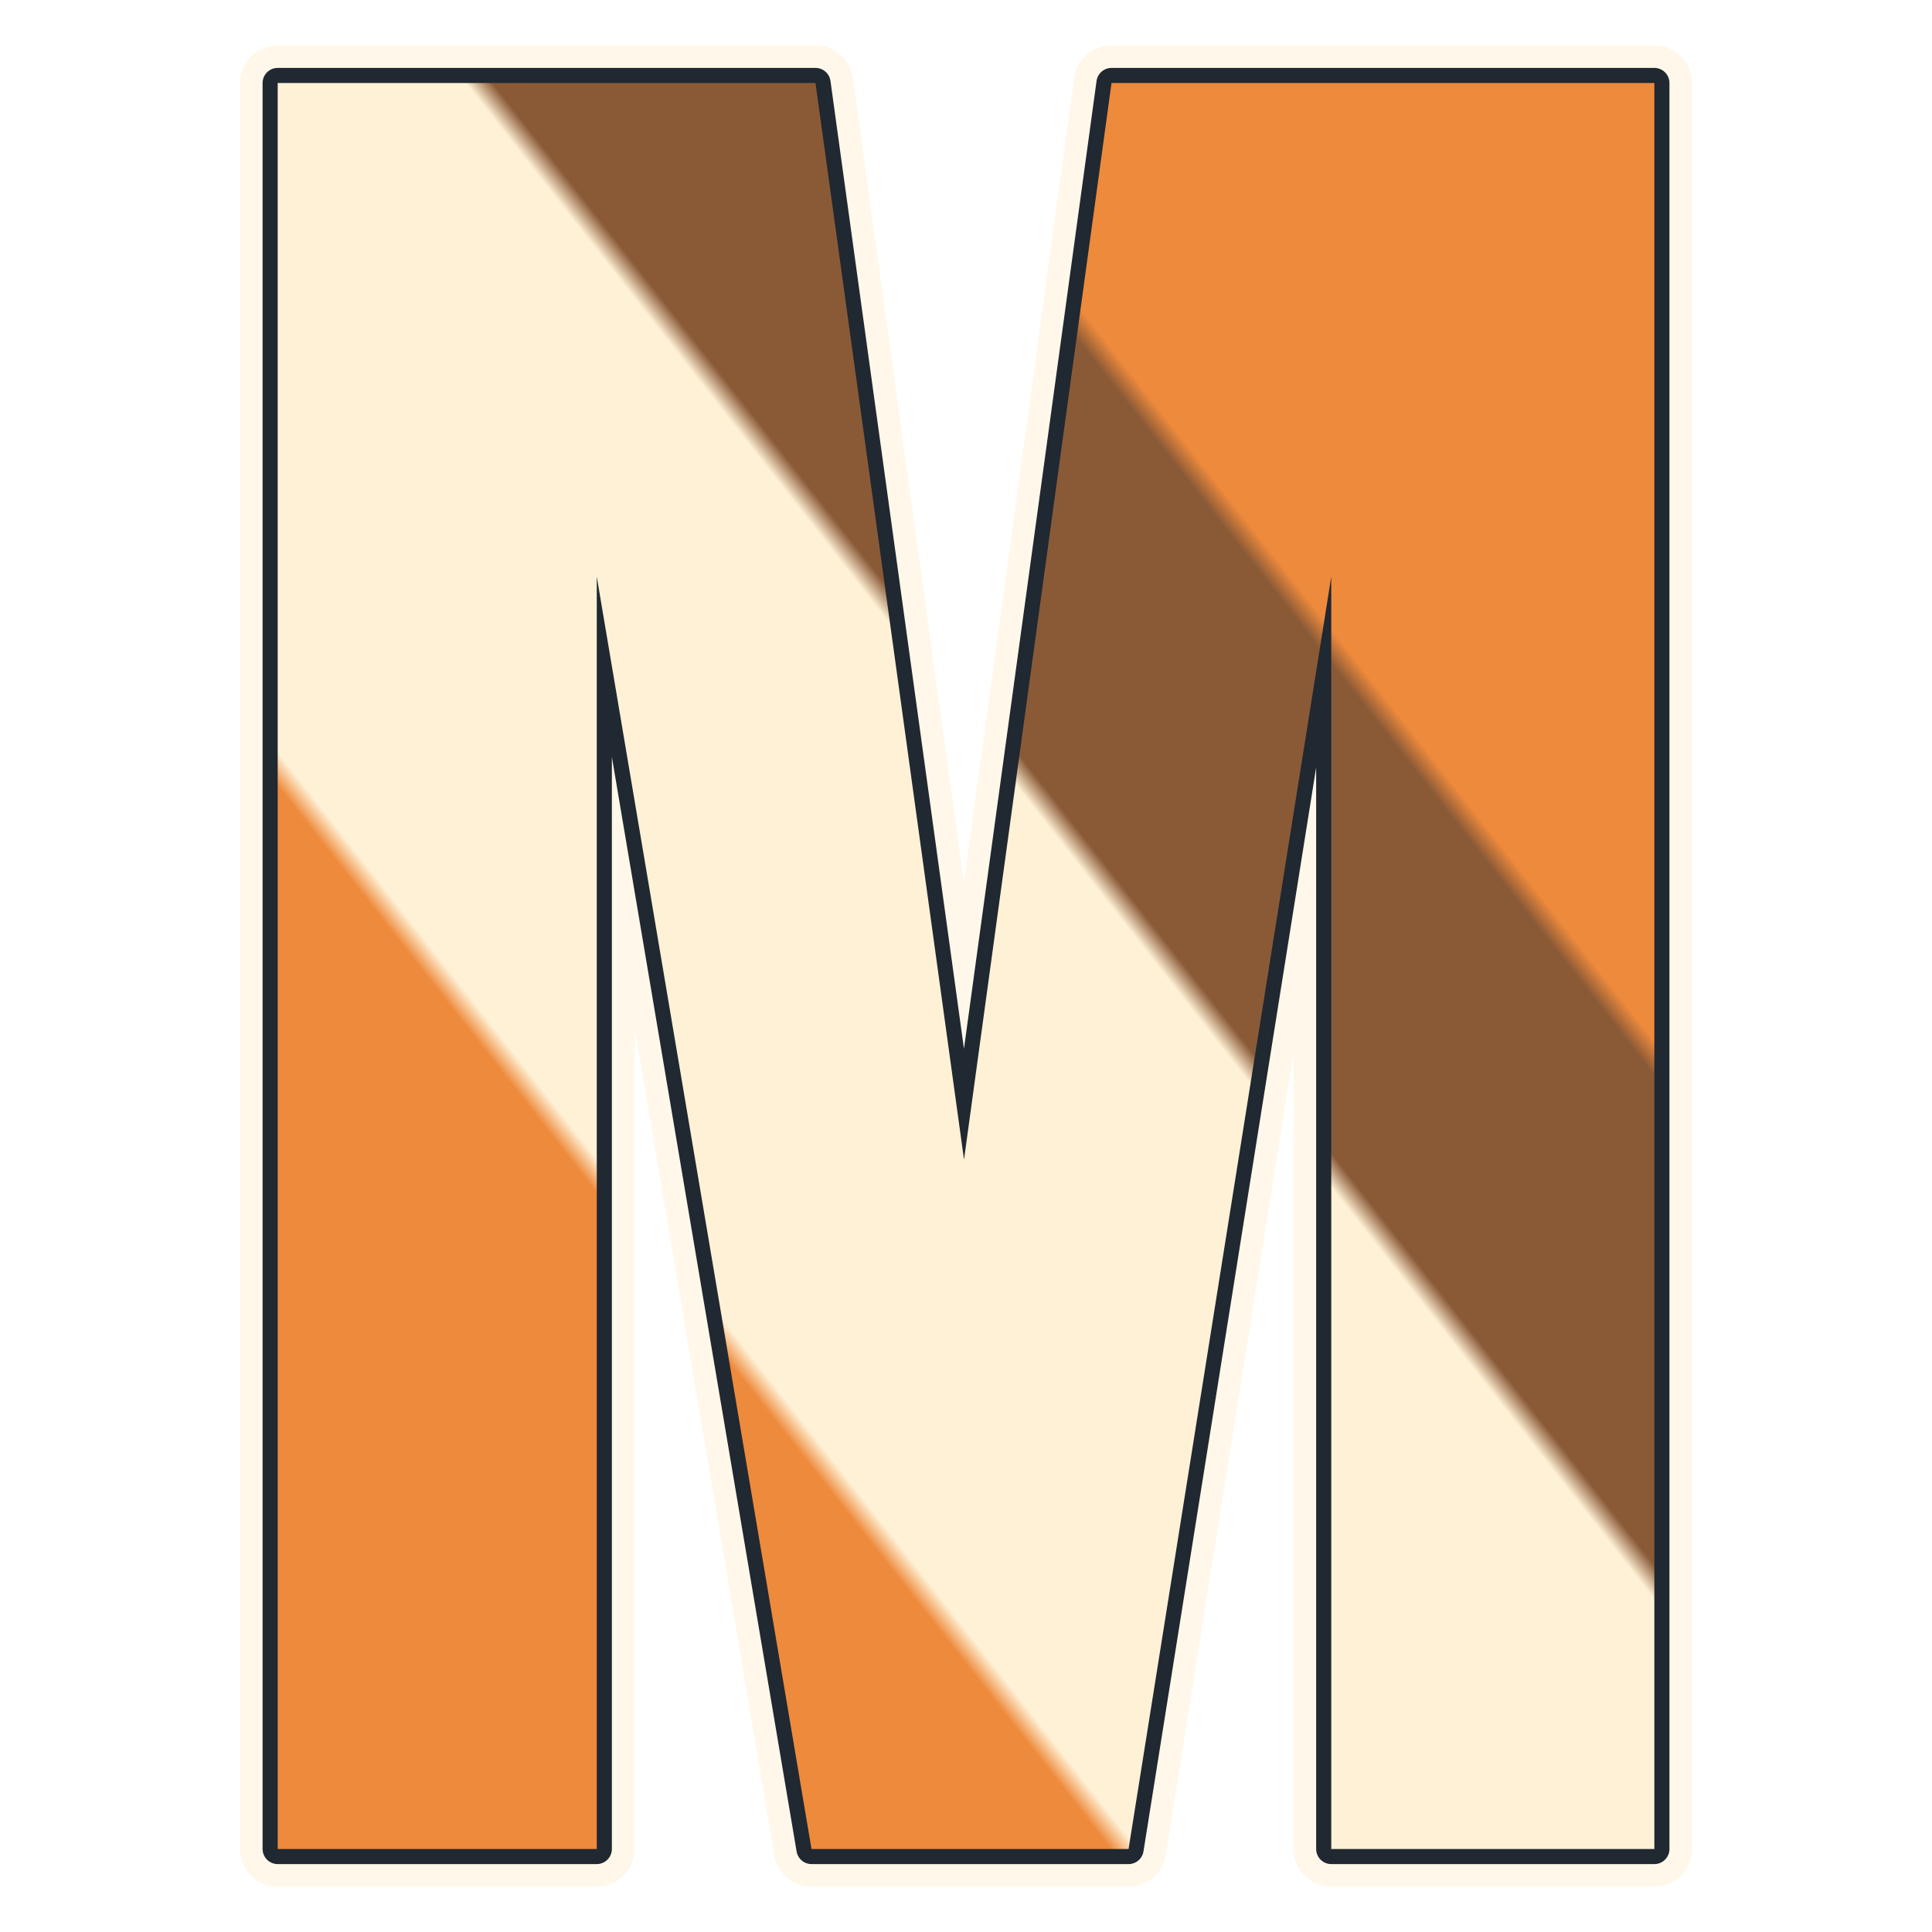
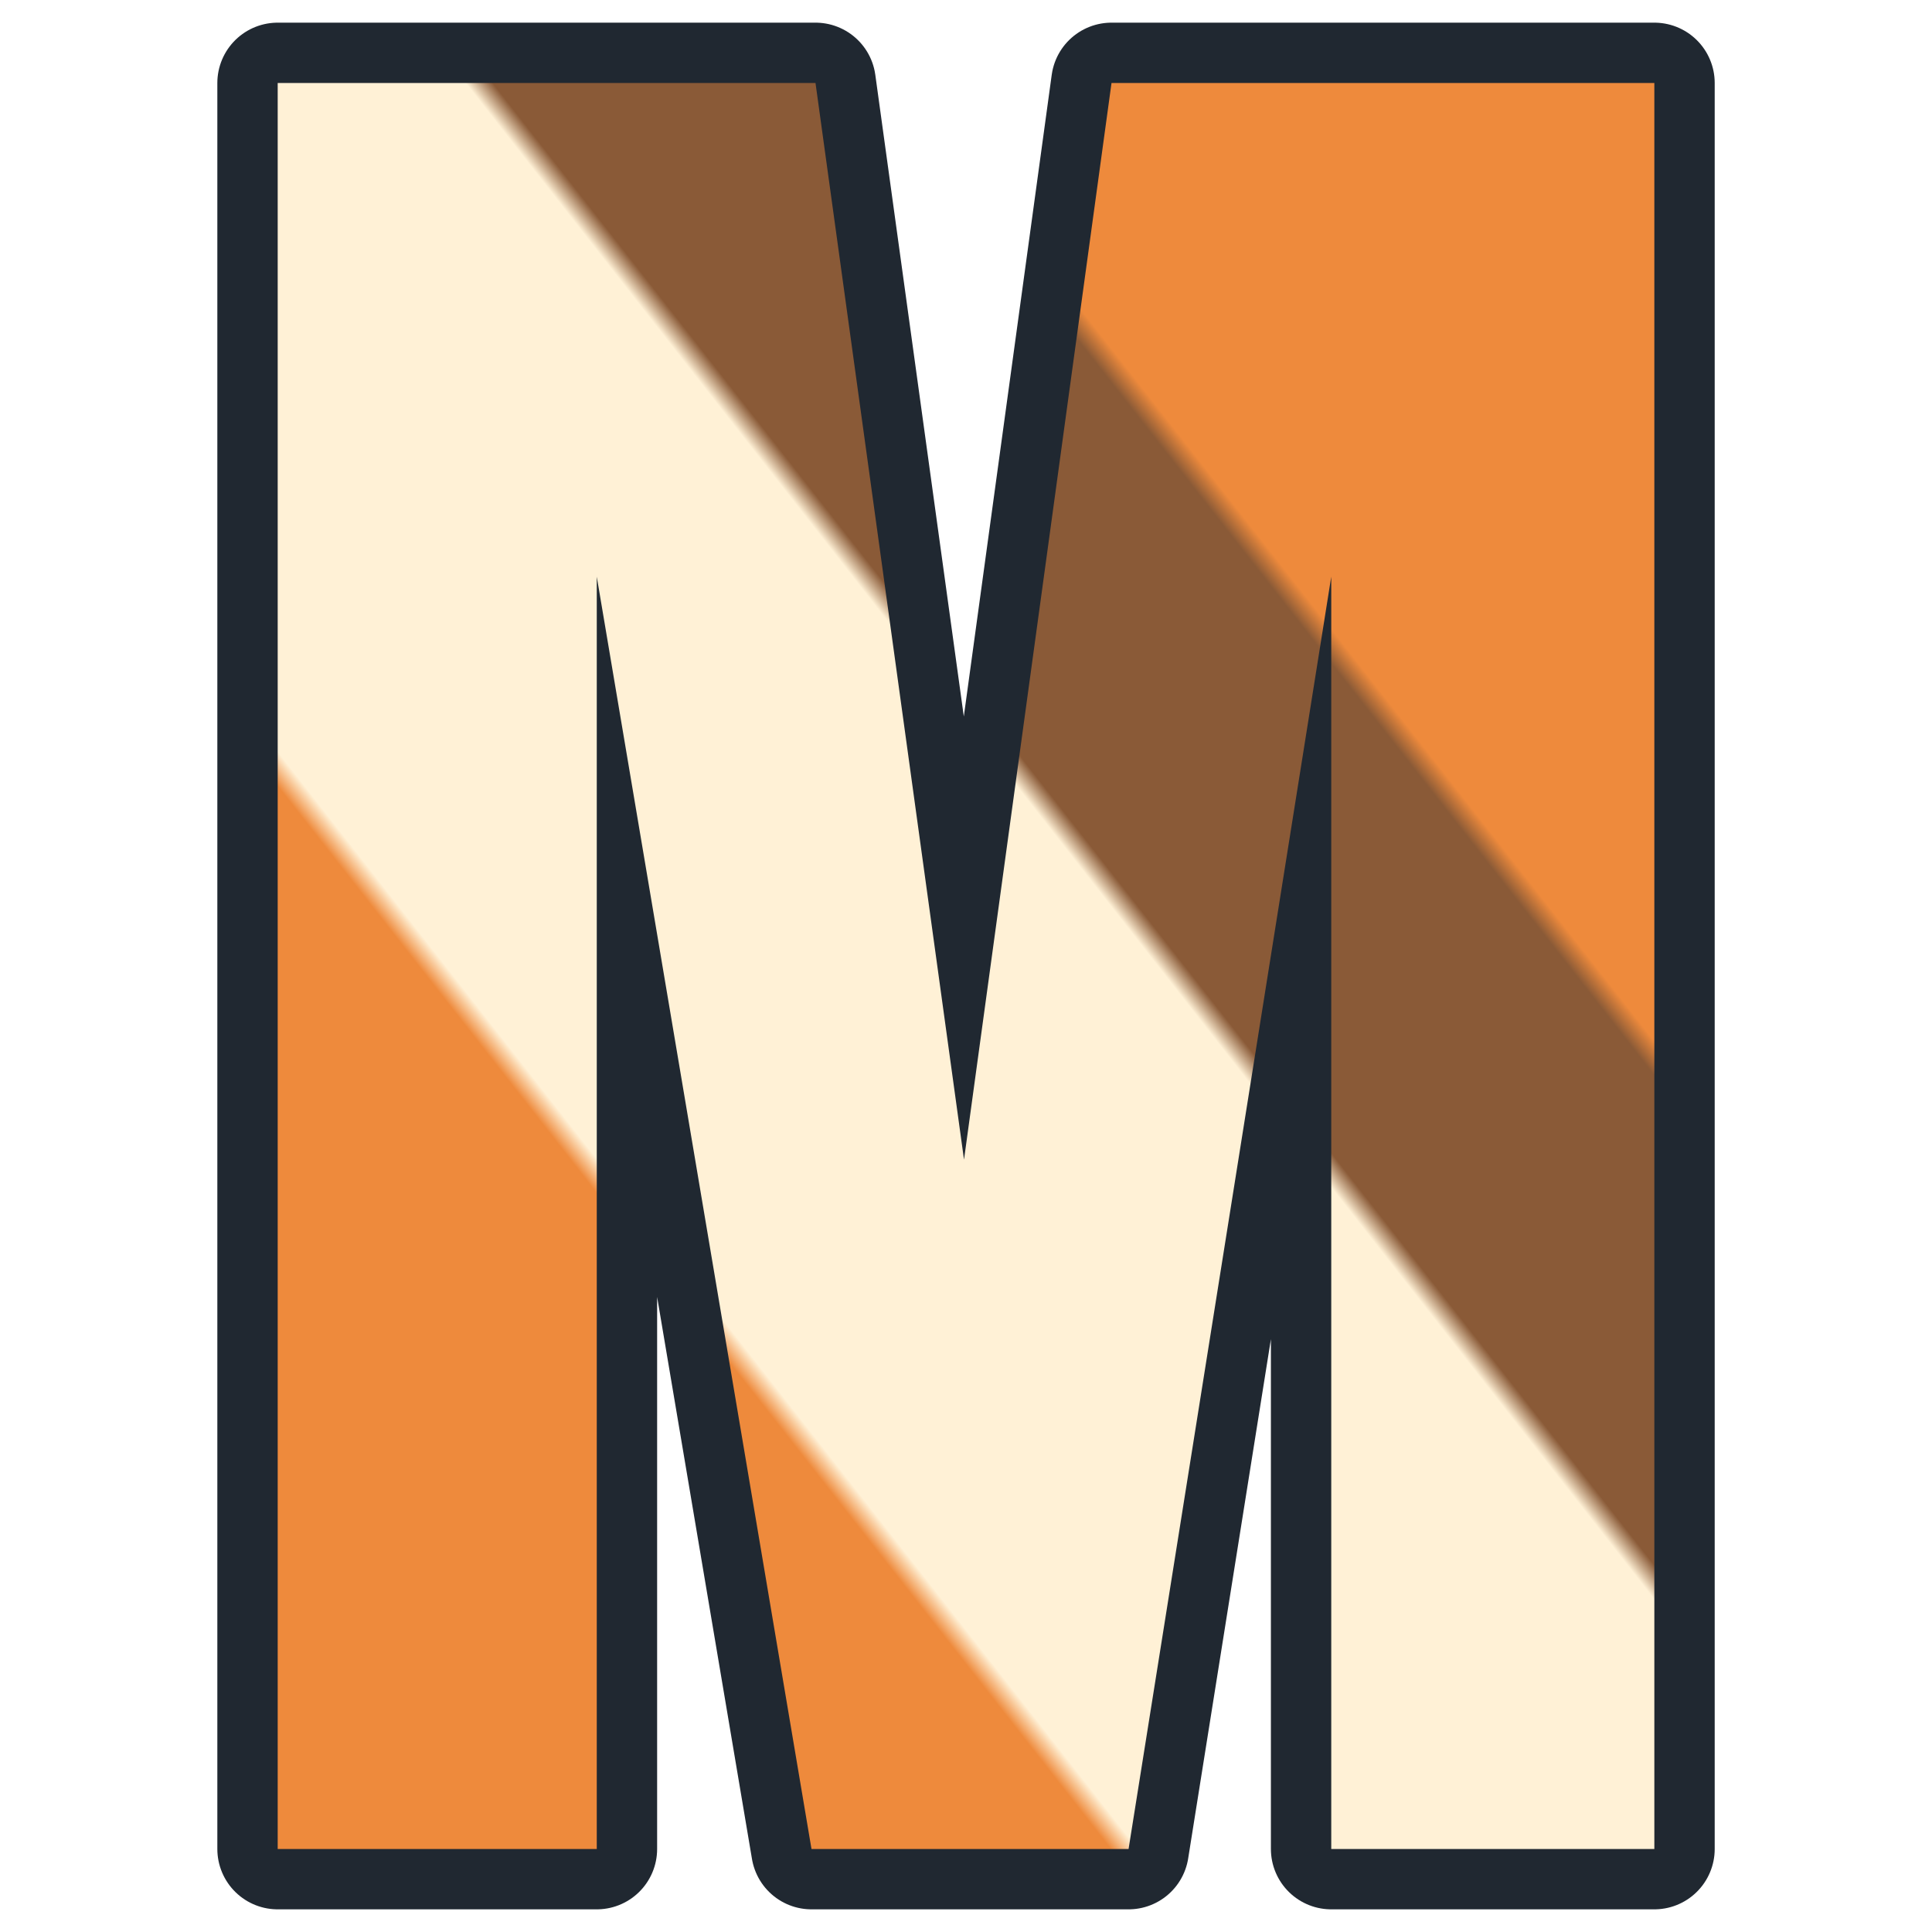
<svg xmlns="http://www.w3.org/2000/svg" viewBox="0 0 512 512">
  <defs>
    <linearGradient id="g" x1="0" y1="0" x2="1" y2="1">
      <stop offset="0" stop-color="#ee8a3c" />
      <stop offset=".30" stop-color="#ee8a3c" />
      <stop offset=".31" stop-color="#fff1d6" />
      <stop offset=".57" stop-color="#fff1d6" />
      <stop offset=".58" stop-color="#8a5a37" />
      <stop offset=".72" stop-color="#8a5a37" />
      <stop offset=".73" stop-color="#ee8a3c" />
      <stop offset="1" stop-color="#ee8a3c" />
    </linearGradient>
  </defs>
-   <path d="M78 0V1760H614L762 687L909 1760H1450V0H1128V1268L926 0H610L396 1268V0Z" transform="translate(52.85 490.00) scale(0.26591 -0.26591)" fill="#fff8ea" stroke="#fff8ea" stroke-width="75.2" stroke-linejoin="round" />
-   <path d="M78 0V1760H614L762 687L909 1760H1450V0H1128V1268L926 0H610L396 1268V0Z" transform="translate(52.85 490.00) scale(0.26591 -0.26591)" fill="#202831" stroke="#202831" stroke-width="30.1" stroke-linejoin="round" />
+   <path d="M78 0V1760H614L762 687L909 1760H1450V0H1128V1268L926 0H610L396 1268V0Z" transform="translate(52.85 490.00) scale(0.26591 -0.26591)" fill="#fff8ea" stroke="#fff8ea" stroke-width="90.3" stroke-linejoin="round" />
+   <path d="M78 0V1760H614L762 687L909 1760H1450V0H1128V1268L926 0H610L396 1268V0Z" transform="translate(52.85 490.00) scale(0.26591 -0.26591)" fill="#202831" stroke="#202831" stroke-width="120.3" stroke-linejoin="round" />
  <path d="M78 0V1760H614L762 687L909 1760H1450V0H1128V1268L926 0H610L396 1268V0Z" transform="translate(52.85 490.00) scale(0.26591 -0.26591)" fill="url(#g)" />
</svg>
